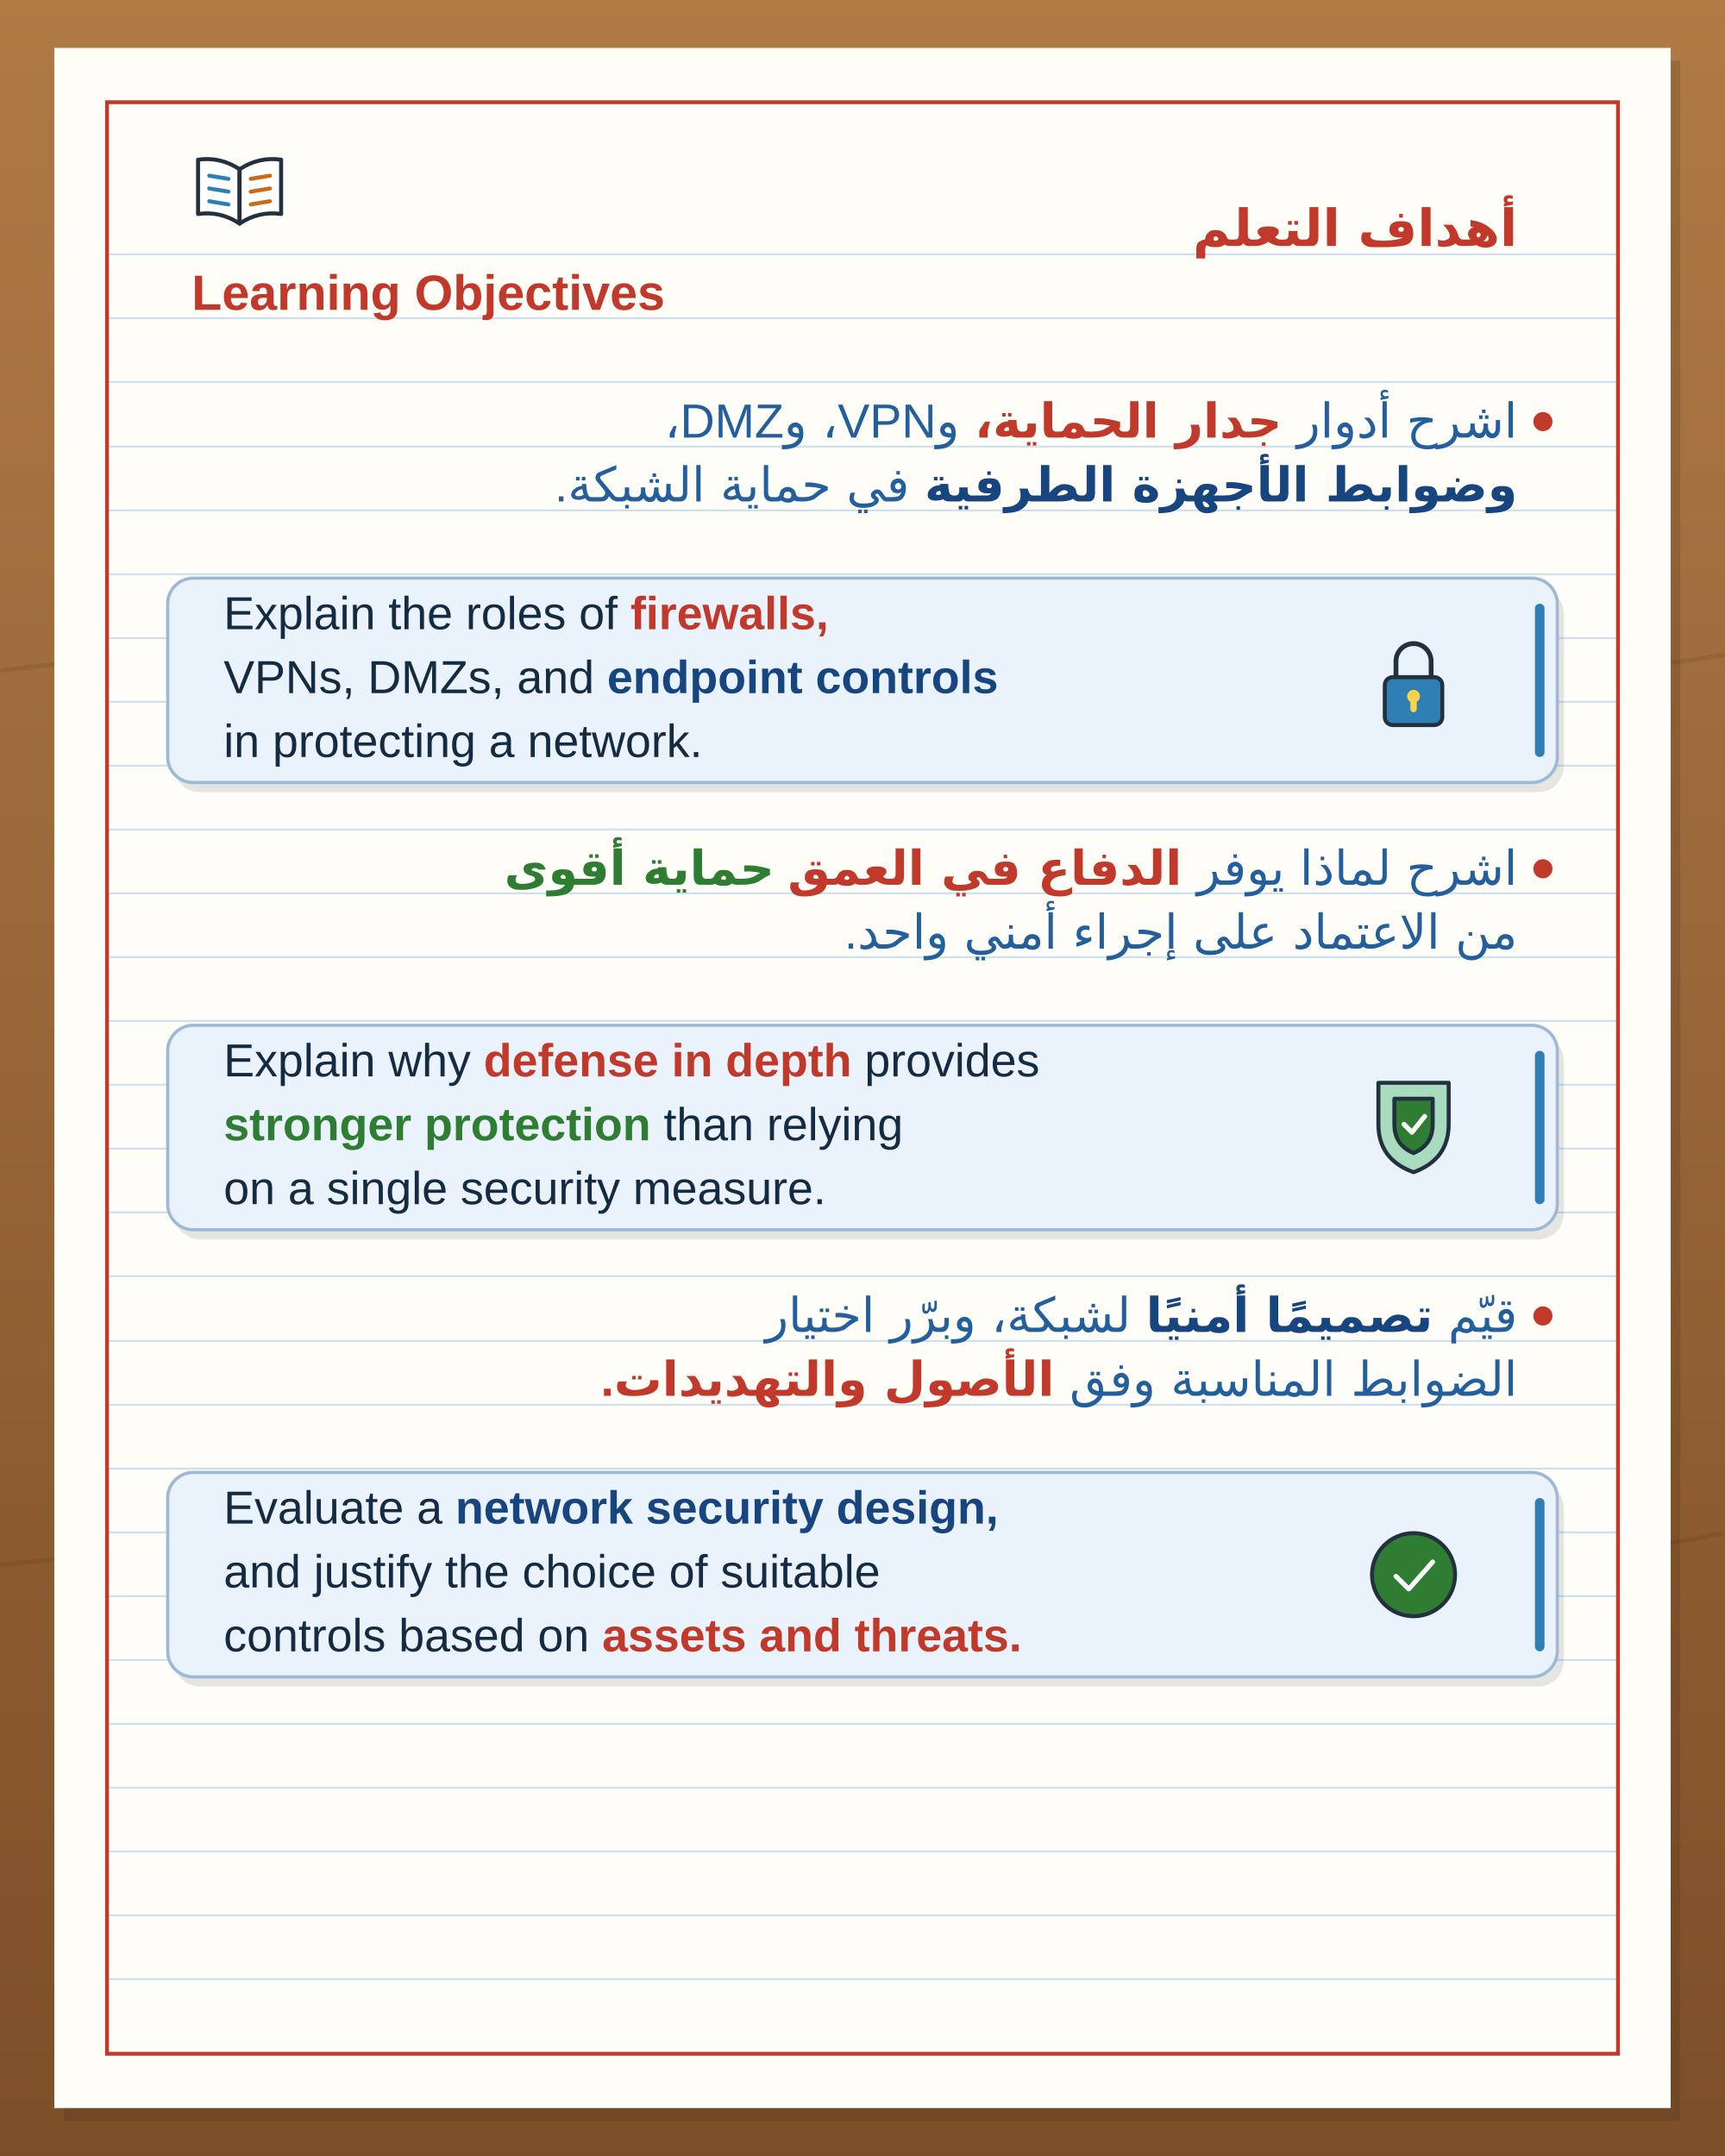
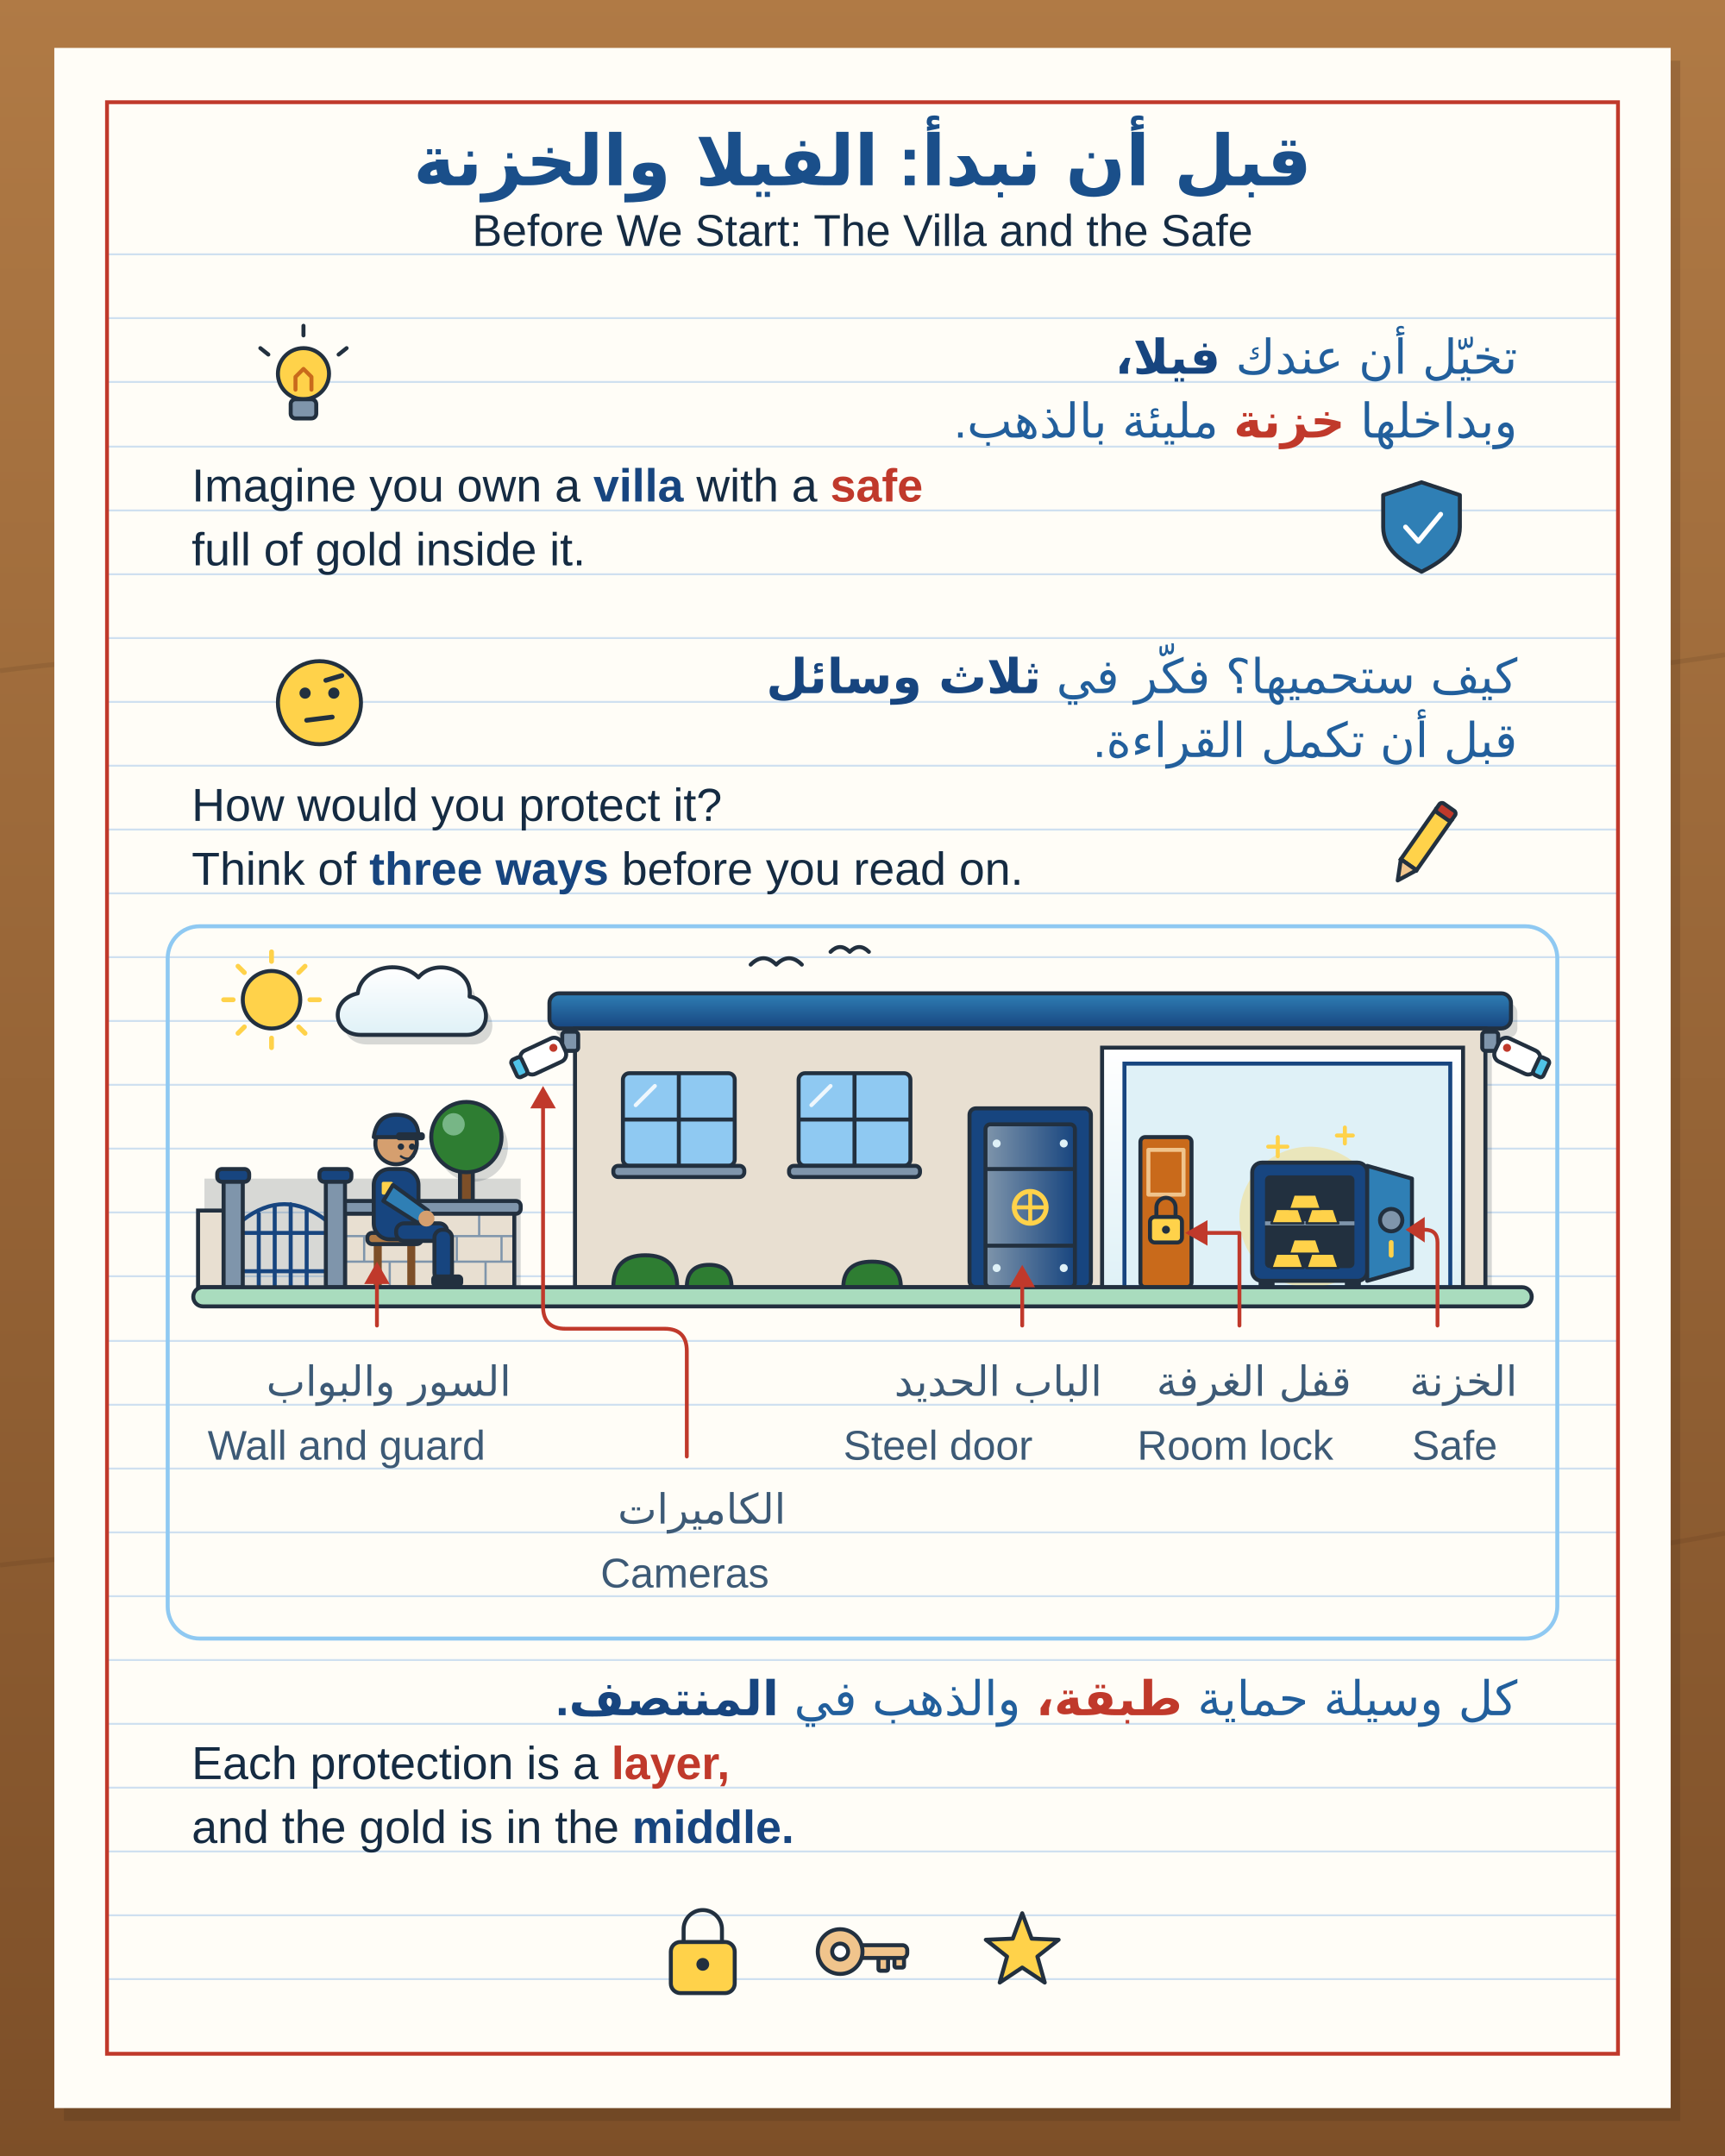
<svg xmlns="http://www.w3.org/2000/svg" width="1080" height="1350" viewBox="0 0 1080 1350" preserveAspectRatio="xMidYMid meet" style="width:100%;height:auto;max-width:1080px;display:block;margin:0 auto;">
  <defs>
    <linearGradient id="pmDesk" x1="0" y1="0" x2="0" y2="1">
      <stop offset="0" stop-color="#b07a45" />
      <stop offset="1" stop-color="#7d4f28" />
    </linearGradient>
    <pattern id="pmRules" x="0" y="120" width="1080" height="40" patternUnits="userSpaceOnUse">
      <line x1="0" y1="39.5" x2="1080" y2="39.5" stroke="#cfe0f0" stroke-width="1.4" />
    </pattern>
  </defs>
  <rect x="0" y="0" width="1080" height="1350" fill="url(#pmDesk)" />
  <path d="M0 420 C 300 380, 700 470, 1080 410" fill="none" stroke="#3a2411" stroke-width="3" opacity=".12" />
  <path d="M0 980 C 350 940, 720 1030, 1080 960" fill="none" stroke="#3a2411" stroke-width="3" opacity=".12" />
  <rect x="40" y="38" width="1012" height="1290" fill="#3a2411" opacity=".18" />
  <rect x="34" y="30" width="1012" height="1290" fill="#fffdf7" />
  <rect x="67" y="120" width="946" height="1152" fill="url(#pmRules)" />
  <rect x="67" y="64" width="946" height="1222" fill="none" stroke="#c0392b" stroke-width="2.4" />
-   <rect x="109" y="368" width="870" height="128" rx="16" fill="#22303f" opacity=".12" />
-   <rect x="109" y="648" width="870" height="128" rx="16" fill="#22303f" opacity=".12" />
-   <rect x="109" y="928" width="870" height="128" rx="16" fill="#22303f" opacity=".12" />
-   <rect x="105" y="362" width="870" height="128" rx="16" fill="#eaf2fb" stroke="#9db9d6" stroke-width="2" />
-   <rect x="961" y="378" width="6" height="96" rx="3" fill="#2f7fb5" />
-   <rect x="105" y="642" width="870" height="128" rx="16" fill="#eaf2fb" stroke="#9db9d6" stroke-width="2" />
-   <rect x="961" y="658" width="6" height="96" rx="3" fill="#2f7fb5" />
-   <rect x="105" y="922" width="870" height="128" rx="16" fill="#eaf2fb" stroke="#9db9d6" stroke-width="2" />
-   <rect x="961" y="938" width="6" height="96" rx="3" fill="#2f7fb5" />
-   <circle cx="966" cy="264" r="6" fill="#c0392b" />
-   <circle cx="966" cy="544" r="6" fill="#c0392b" />
-   <circle cx="966" cy="824" r="6" fill="#c0392b" />
-   <g stroke-linecap="round" stroke-linejoin="round">
-     <g transform="translate(150 118)">
-       <path d="M 0 -12 Q -12 -20 -26 -18 L -26 16 Q -12 14 0 22 Z" fill="#ffffff" stroke="#22303f" stroke-width="2.5" />
-       <path d="M 0 -12 Q 12 -20 26 -18 L 26 16 Q 12 14 0 22 Z" fill="#ffffff" stroke="#22303f" stroke-width="2.5" />
-       <line x1="-19" y1="-8" x2="-7" y2="-6" stroke="#2f7fb5" stroke-width="2.5" />
-       <line x1="-19" y1="0" x2="-7" y2="2" stroke="#2f7fb5" stroke-width="2.5" />
-       <line x1="-19" y1="8" x2="-7" y2="10" stroke="#2f7fb5" stroke-width="2.5" />
-       <line x1="7" y1="-6" x2="19" y2="-8" stroke="#c96a1b" stroke-width="2.5" />
-       <line x1="7" y1="2" x2="19" y2="0" stroke="#c96a1b" stroke-width="2.5" />
-       <line x1="7" y1="10" x2="19" y2="8" stroke="#c96a1b" stroke-width="2.5" />
-     </g>
-     <g transform="translate(885 428)">
-       <path d="M -11 -4 L -11 -14 A 11 11 0 0 1 11 -14 L 11 -4" fill="none" stroke="#22303f" stroke-width="3" />
-       <rect x="-18" y="-4" width="36" height="30" rx="5" fill="#2f7fb5" stroke="#22303f" stroke-width="2.5" />
-       <circle cx="0" cy="8" r="4" fill="#ffd24a" />
-       <rect x="-2" y="10" width="4" height="8" rx="2" fill="#ffd24a" />
-     </g>
-     <g transform="translate(885 704)">
-       <path d="M -22 -26 L 22 -26 L 22 0 Q 22 22 0 30 Q -22 22 -22 0 Z" fill="#a9dcbe" stroke="#22303f" stroke-width="2.5" />
-       <path d="M -12 -16 L 12 -16 L 12 0 Q 12 13 0 18 Q -12 13 -12 0 Z" fill="#2e7d32" stroke="#22303f" stroke-width="2.5" />
-       <path d="M -6 0 L -1 5 L 7 -5" fill="none" stroke="#ffffff" stroke-width="3" />
-     </g>
-     <g transform="translate(885 986)">
-       <circle cx="0" cy="0" r="26" fill="#2e7d32" stroke="#22303f" stroke-width="2.5" />
-       <path d="M -11 1 L -3 9 L 12 -8" fill="none" stroke="#ffffff" stroke-width="3" />
-     </g>
-   </g>
-   <text x="950" y="154" direction="rtl" unicode-bidi="plaintext" text-anchor="start" font-family="Tahoma, Arial, Segoe UI, sans-serif" font-size="32" font-weight="bold" fill="#c0392b">أهداف التعلم</text>
-   <text x="120" y="194" direction="ltr" unicode-bidi="plaintext" text-anchor="start" font-family="Segoe Print, Comic Sans MS, Arial, sans-serif" font-size="31" font-weight="bold" fill="#c0392b">Learning Objectives</text>
-   <text x="950" y="274" direction="rtl" unicode-bidi="plaintext" text-anchor="start" font-family="Tahoma, Arial, Segoe UI, sans-serif" font-size="30" fill="#225f9c">
-     <tspan x="950" dy="0">اشرح أدوار <tspan font-weight="bold" fill="#c0392b">جدار الحماية،</tspan> وVPN، وDMZ،</tspan>
-     <tspan x="950" dy="40">
-       <tspan font-weight="bold" fill="#17457f">وضوابط الأجهزة الطرفية</tspan> في حماية الشبكة.</tspan>
-   </text>
-   <text x="140" y="394" direction="ltr" unicode-bidi="plaintext" text-anchor="start" font-family="Segoe Print, Comic Sans MS, Arial, sans-serif" font-size="29" fill="#152b42">
-     <tspan x="140" dy="0">Explain the roles of <tspan font-weight="bold" fill="#c0392b">firewalls,</tspan>
-     </tspan>
-     <tspan x="140" dy="40">VPNs, DMZs, and <tspan font-weight="bold" fill="#17457f">endpoint controls</tspan>
-     </tspan>
-     <tspan x="140" dy="40">in protecting a network.</tspan>
-   </text>
-   <text x="950" y="554" direction="rtl" unicode-bidi="plaintext" text-anchor="start" font-family="Tahoma, Arial, Segoe UI, sans-serif" font-size="30" fill="#225f9c">
-     <tspan x="950" dy="0">اشرح لماذا يوفر <tspan font-weight="bold" fill="#c0392b">الدفاع في العمق</tspan>
-       <tspan font-weight="bold" fill="#2e7d32">حماية أقوى</tspan>
-     </tspan>
-     <tspan x="950" dy="40">من الاعتماد على إجراء أمني واحد.</tspan>
-   </text>
-   <text x="140" y="674" direction="ltr" unicode-bidi="plaintext" text-anchor="start" font-family="Segoe Print, Comic Sans MS, Arial, sans-serif" font-size="29" fill="#152b42">
-     <tspan x="140" dy="0">Explain why <tspan font-weight="bold" fill="#c0392b">defense in depth</tspan> provides</tspan>
-     <tspan x="140" dy="40">
-       <tspan font-weight="bold" fill="#2e7d32">stronger protection</tspan> than relying</tspan>
-     <tspan x="140" dy="40">on a single security measure.</tspan>
-   </text>
-   <text x="950" y="834" direction="rtl" unicode-bidi="plaintext" text-anchor="start" font-family="Tahoma, Arial, Segoe UI, sans-serif" font-size="30" fill="#225f9c">
-     <tspan x="950" dy="0">قيّم <tspan font-weight="bold" fill="#17457f">تصميمًا أمنيًا</tspan> لشبكة، وبرّر اختيار</tspan>
-     <tspan x="950" dy="40">الضوابط المناسبة وفق <tspan font-weight="bold" fill="#c0392b">الأصول والتهديدات.</tspan>
-     </tspan>
-   </text>
-   <text x="140" y="954" direction="ltr" unicode-bidi="plaintext" text-anchor="start" font-family="Segoe Print, Comic Sans MS, Arial, sans-serif" font-size="29" fill="#152b42">
-     <tspan x="140" dy="0">Evaluate a <tspan font-weight="bold" fill="#17457f">network security design,</tspan>
-     </tspan>
-     <tspan x="140" dy="40">and justify the choice of suitable</tspan>
-     <tspan x="140" dy="40">controls based on <tspan font-weight="bold" fill="#c0392b">assets and threats.</tspan>
+   <g>
+     <defs>
+       <linearGradient id="ilRoof" x1="0" y1="0" x2="0" y2="1">
+         <stop offset="0" stop-color="#2f7fb5" />
+         <stop offset="1" stop-color="#17457f" />
+       </linearGradient>
+       <linearGradient id="ilSteel" x1="0" y1="0" x2="1" y2="0">
+         <stop offset="0" stop-color="#7f95ab" />
+         <stop offset="1" stop-color="#17457f" />
+       </linearGradient>
+       <linearGradient id="ilRoom" x1="0" y1="0" x2="0" y2="1">
+         <stop offset="0" stop-color="#ffffff" />
+         <stop offset="1" stop-color="#dff1f7" />
+       </linearGradient>
+       <linearGradient id="ilCloud" x1="0" y1="0" x2="0" y2="1">
+         <stop offset="0" stop-color="#ffffff" />
+         <stop offset="1" stop-color="#dff1f7" />
+       </linearGradient>
+     </defs>
+     <g transform="translate(4 6)">
+       <path d="M226 648 C208 648 206 626 224 622 C226 606 250 600 262 612 C272 600 296 606 294 624 C308 626 308 648 292 648 Z" fill="#22303f" opacity=".18" />
+       <rect x="344" y="622" width="602" height="22" rx="6" fill="#22303f" opacity=".18" />
+       <rect x="360" y="644" width="570" height="162" fill="#22303f" opacity=".18" />
+       <rect x="124" y="732" width="198" height="74" fill="#22303f" opacity=".18" />
+       <circle cx="292" cy="712" r="22" fill="#22303f" opacity=".18" />
+     </g>
+     <rect x="105" y="580" width="870" height="446" rx="20" fill="none" stroke="#8fc9f2" stroke-width="2.5" />
+     <path d="M170 596 V602 M170 650 V656 M140 626 H146 M194 626 H200 M149 605 L153 609 M187 643 L191 647 M191 605 L187 609 M153 643 L149 647" fill="none" stroke="#ffd24a" stroke-width="3" stroke-linecap="round" />
+     <circle cx="170" cy="626" r="18" fill="#ffd24a" stroke="#22303f" stroke-width="2.5" />
+     <path d="M226 648 C208 648 206 626 224 622 C226 606 250 600 262 612 C272 600 296 606 294 624 C308 626 308 648 292 648 Z" fill="url(#ilCloud)" stroke="#22303f" stroke-width="2.5" stroke-linejoin="round" />
+     <path d="M470 604 Q478 596 486 604 Q494 596 502 604 M520 596 Q526 590 532 596 Q538 590 544 596" fill="none" stroke="#22303f" stroke-width="2.5" stroke-linecap="round" stroke-linejoin="round" />
+     <rect x="288" y="728" width="8" height="30" fill="#7d4f28" stroke="#22303f" stroke-width="2.5" />
+     <circle cx="292" cy="712" r="22" fill="#2e7d32" stroke="#22303f" stroke-width="2.5" />
+     <circle cx="284" cy="704" r="7" fill="#a9dcbe" opacity=".6" />
+     <rect x="124" y="758" width="16" height="48" fill="#e8dfd1" stroke="#22303f" stroke-width="2.5" />
+     <rect x="216" y="758" width="106" height="48" fill="#e8dfd1" />
+     <path d="M216 774H322 M216 790H322 M240 758V774 M270 758V774 M300 758V774 M228 774V790 M256 774V790 M286 774V790 M314 774V790 M244 790V806 M274 790V806 M304 790V806" fill="none" stroke="#7f95ab" stroke-width="1.4" stroke-linecap="round" />
+     <rect x="216" y="758" width="106" height="48" fill="none" stroke="#22303f" stroke-width="2.5" />
+     <rect x="212" y="752" width="114" height="8" rx="3" fill="#7f95ab" stroke="#22303f" stroke-width="2.5" />
+     <path d="M152 764 Q178 744 204 764 M162 806V760 M172 806V755 M182 806V754 M192 806V757 M152 772H204 M152 796H204" fill="none" stroke="#17457f" stroke-width="2.5" stroke-linecap="round" />
+     <rect x="140" y="738" width="12" height="68" fill="#7f95ab" stroke="#22303f" stroke-width="2.5" />
+     <rect x="204" y="738" width="12" height="68" fill="#7f95ab" stroke="#22303f" stroke-width="2.5" />
+     <rect x="136" y="732" width="20" height="8" rx="3" fill="#17457f" stroke="#22303f" stroke-width="2.5" />
+     <rect x="200" y="732" width="20" height="8" rx="3" fill="#17457f" stroke="#22303f" stroke-width="2.5" />
+     <rect x="234" y="779" width="5" height="27" fill="#7d4f28" />
+     <rect x="255" y="779" width="5" height="27" fill="#7d4f28" />
+     <rect x="230" y="772" width="34" height="7" rx="3" fill="#b07a45" stroke="#22303f" stroke-width="2.5" />
+     <rect x="234" y="732" width="28" height="44" rx="10" fill="#17457f" stroke="#22303f" stroke-width="2.5" />
+     <rect x="248" y="766" width="32" height="11" rx="5" fill="#17457f" stroke="#22303f" stroke-width="2.5" />
+     <rect x="272" y="770" width="11" height="32" rx="5" fill="#17457f" stroke="#22303f" stroke-width="2.5" />
+     <rect x="270" y="798" width="20" height="8" rx="3" fill="#22303f" />
+     <rect x="239" y="740" width="7" height="8" rx="1" fill="#ffd24a" />
+     <path d="M246 742 L268 758 L262 766 L240 752 Z" fill="#2f7fb5" stroke="#22303f" stroke-width="2.5" stroke-linejoin="round" />
+     <circle cx="267" cy="763" r="5" fill="#d59f6f" />
+     <circle cx="248" cy="716" r="13" fill="#d59f6f" stroke="#22303f" stroke-width="2.5" />
+     <path d="M234 712 Q236 698 248 698 Q262 698 262 712 Z" fill="#17457f" stroke="#22303f" stroke-width="2.5" stroke-linejoin="round" />
+     <rect x="248" y="709" width="18" height="5" rx="2" fill="#22303f" />
+     <circle cx="251" cy="718" r="2" fill="#22303f" />
+     <circle cx="258" cy="718" r="2" fill="#22303f" />
+     <path d="M251 724 Q255 727 259 724" fill="none" stroke="#22303f" stroke-width="1.4" stroke-linecap="round" />
+     <rect x="344" y="622" width="602" height="22" rx="6" fill="url(#ilRoof)" stroke="#22303f" stroke-width="2.5" />
+     <rect x="360" y="644" width="570" height="162" fill="#e8dfd1" stroke="#22303f" stroke-width="2.5" />
+     <rect x="390" y="672" width="70" height="58" rx="4" fill="#8fc9f2" stroke="#22303f" stroke-width="2.5" />
+     <path d="M425 672V730 M390 701H460" fill="none" stroke="#22303f" stroke-width="2.5" />
+     <path d="M398 692 L410 680" fill="none" stroke="#ffffff" stroke-width="2.5" stroke-linecap="round" opacity=".85" />
+     <rect x="384" y="730" width="82" height="7" rx="3" fill="#7f95ab" stroke="#22303f" stroke-width="2.5" />
+     <rect x="500" y="672" width="70" height="58" rx="4" fill="#8fc9f2" stroke="#22303f" stroke-width="2.5" />
+     <path d="M535 672V730 M500 701H570" fill="none" stroke="#22303f" stroke-width="2.5" />
+     <path d="M508 692 L520 680" fill="none" stroke="#ffffff" stroke-width="2.5" stroke-linecap="round" opacity=".85" />
+     <rect x="494" y="730" width="82" height="7" rx="3" fill="#7f95ab" stroke="#22303f" stroke-width="2.5" />
+     <path d="M384 806 Q384 786 404 786 Q424 786 424 806 Z M430 806 Q430 792 444 792 Q458 792 458 806 Z M528 806 Q528 790 546 790 Q564 790 564 806 Z" fill="#2e7d32" stroke="#22303f" stroke-width="2.5" stroke-linejoin="round" />
+     <rect x="607" y="694" width="76" height="112" rx="4" fill="#17457f" stroke="#22303f" stroke-width="2.5" />
+     <rect x="617" y="704" width="56" height="102" rx="3" fill="url(#ilSteel)" stroke="#22303f" stroke-width="2.5" />
+     <path d="M617 732H673 M617 780H673" fill="none" stroke="#22303f" stroke-width="2.5" />
+     <circle cx="624" cy="716" r="2.5" fill="#dff1f7" />
+     <circle cx="666" cy="716" r="2.5" fill="#dff1f7" />
+     <circle cx="624" cy="794" r="2.5" fill="#dff1f7" />
+     <circle cx="666" cy="794" r="2.5" fill="#dff1f7" />
+     <circle cx="645" cy="756" r="10" fill="none" stroke="#ffd24a" stroke-width="3" />
+     <path d="M645 746V766 M635 756H655" fill="none" stroke="#ffd24a" stroke-width="2.5" stroke-linecap="round" />
+     <rect x="690" y="656" width="226" height="150" fill="url(#ilRoom)" stroke="#22303f" stroke-width="2.5" />
+     <rect x="704" y="666" width="204" height="140" fill="#dff1f7" stroke="#17457f" stroke-width="2.5" />
+     <rect x="714" y="712" width="32" height="94" rx="3" fill="#c96a1b" stroke="#22303f" stroke-width="2.5" />
+     <path d="M719 720H741V748H719Z" fill="none" stroke="#f0c48c" stroke-width="2.5" stroke-linejoin="round" />
+     <path d="M724 762 V756 A6 6 0 0 1 736 756 V762" fill="none" stroke="#22303f" stroke-width="2.5" stroke-linecap="round" />
+     <rect x="720" y="762" width="20" height="16" rx="3" fill="#ffd24a" stroke="#22303f" stroke-width="2.5" />
+     <circle cx="730" cy="770" r="2.5" fill="#22303f" />
+     <circle cx="820" cy="762" r="44" fill="#ffd24a" opacity=".35" />
+     <rect x="784" y="728" width="72" height="74" rx="6" fill="#17457f" stroke="#22303f" stroke-width="2.5" />
+     <rect x="792" y="736" width="56" height="58" rx="3" fill="#22303f" />
+     <path d="M792 766H848" fill="none" stroke="#7f95ab" stroke-width="2.5" />
+     <polygon points="796,766 799,757 813,757 816,766" fill="#ffd24a" stroke="#22303f" stroke-width="1.4" stroke-linejoin="round" />
+     <polygon points="818,766 821,757 835,757 838,766" fill="#ffd24a" stroke="#22303f" stroke-width="1.4" stroke-linejoin="round" />
+     <polygon points="807,757 810,748 824,748 827,757" fill="#ffd24a" stroke="#22303f" stroke-width="1.4" stroke-linejoin="round" />
+     <polygon points="796,794 799,785 813,785 816,794" fill="#ffd24a" stroke="#22303f" stroke-width="1.4" stroke-linejoin="round" />
+     <polygon points="818,794 821,785 835,785 838,794" fill="#ffd24a" stroke="#22303f" stroke-width="1.4" stroke-linejoin="round" />
+     <polygon points="807,785 810,776 824,776 827,785" fill="#ffd24a" stroke="#22303f" stroke-width="1.4" stroke-linejoin="round" />
+     <rect x="788" y="802" width="10" height="4" fill="#22303f" />
+     <rect x="842" y="802" width="10" height="4" fill="#22303f" />
+     <polygon points="856,730 884,738 884,794 856,802" fill="#2f7fb5" stroke="#22303f" stroke-width="2.5" stroke-linejoin="round" />
+     <circle cx="871" cy="764" r="7" fill="#7f95ab" stroke="#22303f" stroke-width="2.5" />
+     <path d="M871 778 V786" fill="none" stroke="#ffd24a" stroke-width="3" stroke-linecap="round" />
+     <path d="M800 712 V724 M794 718 H806 M842 706 V716 M837 711 H847" fill="none" stroke="#ffd24a" stroke-width="2.5" stroke-linecap="round" />
+     <g transform="translate(360 652)">
+       <rect x="-8" y="-6" width="10" height="12" rx="2" fill="#7f95ab" stroke="#22303f" stroke-width="2.5" />
+       <g transform="rotate(-25)">
+         <rect x="-36" y="-8" width="28" height="16" rx="5" fill="#ffffff" stroke="#22303f" stroke-width="2.5" />
+         <rect x="-42" y="-6" width="7" height="12" rx="2" fill="#4fc3e8" stroke="#22303f" stroke-width="2.5" />
+         <circle cx="-14" cy="-2" r="2.5" fill="#c0392b" />
+       </g>
+     </g>
+     <g transform="translate(930 652)">
+       <rect x="-2" y="-6" width="10" height="12" rx="2" fill="#7f95ab" stroke="#22303f" stroke-width="2.5" />
+       <g transform="rotate(25)">
+         <rect x="8" y="-8" width="28" height="16" rx="5" fill="#ffffff" stroke="#22303f" stroke-width="2.5" />
+         <rect x="35" y="-6" width="7" height="12" rx="2" fill="#4fc3e8" stroke="#22303f" stroke-width="2.5" />
+         <circle cx="14" cy="-2" r="2.5" fill="#c0392b" />
+       </g>
+     </g>
+     <rect x="121" y="806" width="838" height="12" rx="6" fill="#a9dcbe" stroke="#22303f" stroke-width="2.5" />
+     <path d="M236 830 V804" fill="none" stroke="#c0392b" stroke-width="2.4" stroke-linecap="round" />
+     <polygon points="236,790 228,804 244,804" fill="#c0392b" />
+     <path d="M430 912 V846 Q430 832 416 832 H354 Q340 832 340 818 V694" fill="none" stroke="#c0392b" stroke-width="2.4" stroke-linecap="round" stroke-linejoin="round" />
+     <polygon points="340,680 332,694 348,694" fill="#c0392b" />
+     <path d="M640 830 V806" fill="none" stroke="#c0392b" stroke-width="2.4" stroke-linecap="round" />
+     <polygon points="640,792 632,806 648,806" fill="#c0392b" />
+     <path d="M776 830 V772 H756" fill="none" stroke="#c0392b" stroke-width="2.4" stroke-linecap="round" stroke-linejoin="round" />
+     <polygon points="742,772 756,764 756,780" fill="#c0392b" />
+     <path d="M900 830 V778 Q900 770 892 770" fill="none" stroke="#c0392b" stroke-width="2.4" stroke-linecap="round" />
+     <polygon points="880,770 892,762 892,778" fill="#c0392b" />
+   </g>
+   <g transform="translate(190 240)">
+     <path d="M0 -30 V-36 M-22 -18 L-27 -22 M22 -18 L27 -22" fill="none" stroke="#22303f" stroke-width="2.5" stroke-linecap="round" />
+     <circle cx="0" cy="-6" r="16" fill="#ffd24a" stroke="#22303f" stroke-width="2.5" />
+     <path d="M-5 4 V-4 L0 -9 L5 -4 V4" fill="none" stroke="#c96a1b" stroke-width="2.5" stroke-linecap="round" stroke-linejoin="round" />
+     <rect x="-8" y="10" width="16" height="12" rx="3" fill="#7f95ab" stroke="#22303f" stroke-width="2.5" />
+   </g>
+   <g transform="translate(890 330)">
+     <path d="M0 -28 L24 -20 V0 C24 14 12 22 0 28 C-12 22 -24 14 -24 0 V-20 Z" fill="#2f7fb5" stroke="#22303f" stroke-width="2.5" stroke-linejoin="round" />
+     <path d="M-10 0 L-2 9 L12 -8" fill="none" stroke="#ffffff" stroke-width="3" stroke-linecap="round" stroke-linejoin="round" />
+   </g>
+   <g transform="translate(200 440)">
+     <circle cx="0" cy="0" r="26" fill="#ffd24a" stroke="#22303f" stroke-width="2.5" />
+     <circle cx="-9" cy="-6" r="3.5" fill="#22303f" />
+     <circle cx="9" cy="-6" r="3.5" fill="#22303f" />
+     <path d="M -8 11 L 8 9" fill="none" stroke="#22303f" stroke-width="3" stroke-linecap="round" />
+     <path d="M 4 -14 L 14 -17" fill="none" stroke="#22303f" stroke-width="3" stroke-linecap="round" />
+   </g>
+   <g transform="translate(890 530)">
+     <g transform="rotate(35)">
+       <rect x="-6" y="-24" width="12" height="38" fill="#ffd24a" stroke="#22303f" stroke-width="2.5" />
+       <rect x="-6" y="-30" width="12" height="7" rx="2" fill="#c0392b" stroke="#22303f" stroke-width="2.5" />
+       <polygon points="-6,14 6,14 0,26" fill="#f0c48c" stroke="#22303f" stroke-width="2.5" stroke-linejoin="round" />
+     </g>
+   </g>
+   <g transform="translate(440 1222)">
+     <path d="M-12 -4 V-14 A12 12 0 0 1 12 -14 V-4" fill="none" stroke="#22303f" stroke-width="2.5" stroke-linecap="round" />
+     <rect x="-20" y="-6" width="40" height="32" rx="6" fill="#ffd24a" stroke="#22303f" stroke-width="2.5" />
+     <circle cx="0" cy="8" r="4" fill="#22303f" />
+   </g>
+   <g transform="translate(540 1222)">
+     <rect x="10" y="2" width="6" height="10" rx="1" fill="#f0c48c" stroke="#22303f" stroke-width="2.5" />
+     <rect x="20" y="2" width="6" height="8" rx="1" fill="#f0c48c" stroke="#22303f" stroke-width="2.5" />
+     <rect x="-4" y="-4" width="32" height="8" rx="3" fill="#f0c48c" stroke="#22303f" stroke-width="2.5" />
+     <circle cx="-14" cy="0" r="14" fill="#f0c48c" stroke="#22303f" stroke-width="2.5" />
+     <circle cx="-14" cy="0" r="5" fill="#ffffff" stroke="#22303f" stroke-width="2.5" />
+   </g>
+   <g transform="translate(640 1222)">
+     <polygon points="0,-24 5.9,-8.1 22.8,-7.4 9.5,3.1 14.1,19.4 0,10 -14.1,19.4 -9.5,3.1 -22.8,-7.4 -5.9,-8.1" fill="#ffd24a" stroke="#22303f" stroke-width="2.5" stroke-linejoin="round" />
+   </g>
+   <text x="540" y="116" direction="rtl" unicode-bidi="plaintext" text-anchor="middle" font-family="Tahoma, Arial, Segoe UI, sans-serif" font-size="44" font-weight="bold" fill="#1a4f8a">قبل أن نبدأ: الفيلا والخزنة</text>
+   <text x="540" y="154" direction="ltr" unicode-bidi="plaintext" text-anchor="middle" font-family="Segoe Print, Comic Sans MS, Arial, sans-serif" font-size="28" font-weight="normal" fill="#152b42">Before We Start: The Villa and the Safe</text>
+   <text x="950" y="234" direction="rtl" unicode-bidi="plaintext" text-anchor="start" font-family="Tahoma, Arial, Segoe UI, sans-serif" font-size="30" fill="#225f9c">
+     <tspan x="950" dy="0">تخيّل أن عندك <tspan font-weight="bold" fill="#17457f">فيلا،</tspan>
+     </tspan>
+     <tspan x="950" dy="40">وبداخلها <tspan font-weight="bold" fill="#c0392b">خزنة</tspan> مليئة بالذهب.</tspan>
+   </text>
+   <text x="120" y="314" direction="ltr" unicode-bidi="plaintext" text-anchor="start" font-family="Segoe Print, Comic Sans MS, Arial, sans-serif" font-size="29" fill="#152b42">
+     <tspan x="120" dy="0">Imagine you own a <tspan font-weight="bold" fill="#17457f">villa</tspan> with a <tspan font-weight="bold" fill="#c0392b">safe</tspan>
+     </tspan>
+     <tspan x="120" dy="40">full of gold inside it.</tspan>
+   </text>
+   <text x="950" y="434" direction="rtl" unicode-bidi="plaintext" text-anchor="start" font-family="Tahoma, Arial, Segoe UI, sans-serif" font-size="30" fill="#225f9c">
+     <tspan x="950" dy="0">كيف ستحميها؟ فكّر في <tspan font-weight="bold" fill="#17457f">ثلاث وسائل</tspan>
+     </tspan>
+     <tspan x="950" dy="40">قبل أن تكمل القراءة.</tspan>
+   </text>
+   <text x="120" y="514" direction="ltr" unicode-bidi="plaintext" text-anchor="start" font-family="Segoe Print, Comic Sans MS, Arial, sans-serif" font-size="29" fill="#152b42">
+     <tspan x="120" dy="0">How would you protect it?</tspan>
+     <tspan x="120" dy="40">Think of <tspan font-weight="bold" fill="#17457f">three ways</tspan> before you read on.</tspan>
+   </text>
+   <text x="320" y="874" direction="rtl" unicode-bidi="plaintext" text-anchor="start" font-family="Tahoma, Arial, Segoe UI, sans-serif" font-size="26" fill="#3d5a76">السور والبواب</text>
+   <text x="130" y="914" direction="ltr" unicode-bidi="plaintext" text-anchor="start" font-family="Segoe Print, Comic Sans MS, Arial, sans-serif" font-size="26" fill="#3d5a76">Wall and guard</text>
+   <text x="492" y="954" direction="rtl" unicode-bidi="plaintext" text-anchor="start" font-family="Tahoma, Arial, Segoe UI, sans-serif" font-size="26" fill="#3d5a76">الكاميرات</text>
+   <text x="376" y="994" direction="ltr" unicode-bidi="plaintext" text-anchor="start" font-family="Segoe Print, Comic Sans MS, Arial, sans-serif" font-size="26" fill="#3d5a76">Cameras</text>
+   <text x="690" y="874" direction="rtl" unicode-bidi="plaintext" text-anchor="start" font-family="Tahoma, Arial, Segoe UI, sans-serif" font-size="26" fill="#3d5a76">الباب الحديد</text>
+   <text x="528" y="914" direction="ltr" unicode-bidi="plaintext" text-anchor="start" font-family="Segoe Print, Comic Sans MS, Arial, sans-serif" font-size="26" fill="#3d5a76">Steel door</text>
+   <text x="846" y="874" direction="rtl" unicode-bidi="plaintext" text-anchor="start" font-family="Tahoma, Arial, Segoe UI, sans-serif" font-size="26" fill="#3d5a76">قفل الغرفة</text>
+   <text x="712" y="914" direction="ltr" unicode-bidi="plaintext" text-anchor="start" font-family="Segoe Print, Comic Sans MS, Arial, sans-serif" font-size="26" fill="#3d5a76">Room lock</text>
+   <text x="950" y="874" direction="rtl" unicode-bidi="plaintext" text-anchor="start" font-family="Tahoma, Arial, Segoe UI, sans-serif" font-size="26" fill="#3d5a76">الخزنة</text>
+   <text x="884" y="914" direction="ltr" unicode-bidi="plaintext" text-anchor="start" font-family="Segoe Print, Comic Sans MS, Arial, sans-serif" font-size="26" fill="#3d5a76">Safe</text>
+   <text x="950" y="1074" direction="rtl" unicode-bidi="plaintext" text-anchor="start" font-family="Tahoma, Arial, Segoe UI, sans-serif" font-size="30" fill="#225f9c">
+     <tspan x="950" dy="0">كل وسيلة حماية <tspan font-weight="bold" fill="#c0392b">طبقة،</tspan> والذهب في <tspan font-weight="bold" fill="#17457f">المنتصف.</tspan>
+     </tspan>
+   </text>
+   <text x="120" y="1114" direction="ltr" unicode-bidi="plaintext" text-anchor="start" font-family="Segoe Print, Comic Sans MS, Arial, sans-serif" font-size="29" fill="#152b42">
+     <tspan x="120" dy="0">Each protection is a <tspan font-weight="bold" fill="#c0392b">layer,</tspan>
+     </tspan>
+     <tspan x="120" dy="40">and the gold is in the <tspan font-weight="bold" fill="#17457f">middle.</tspan>
    </tspan>
  </text>
</svg>
